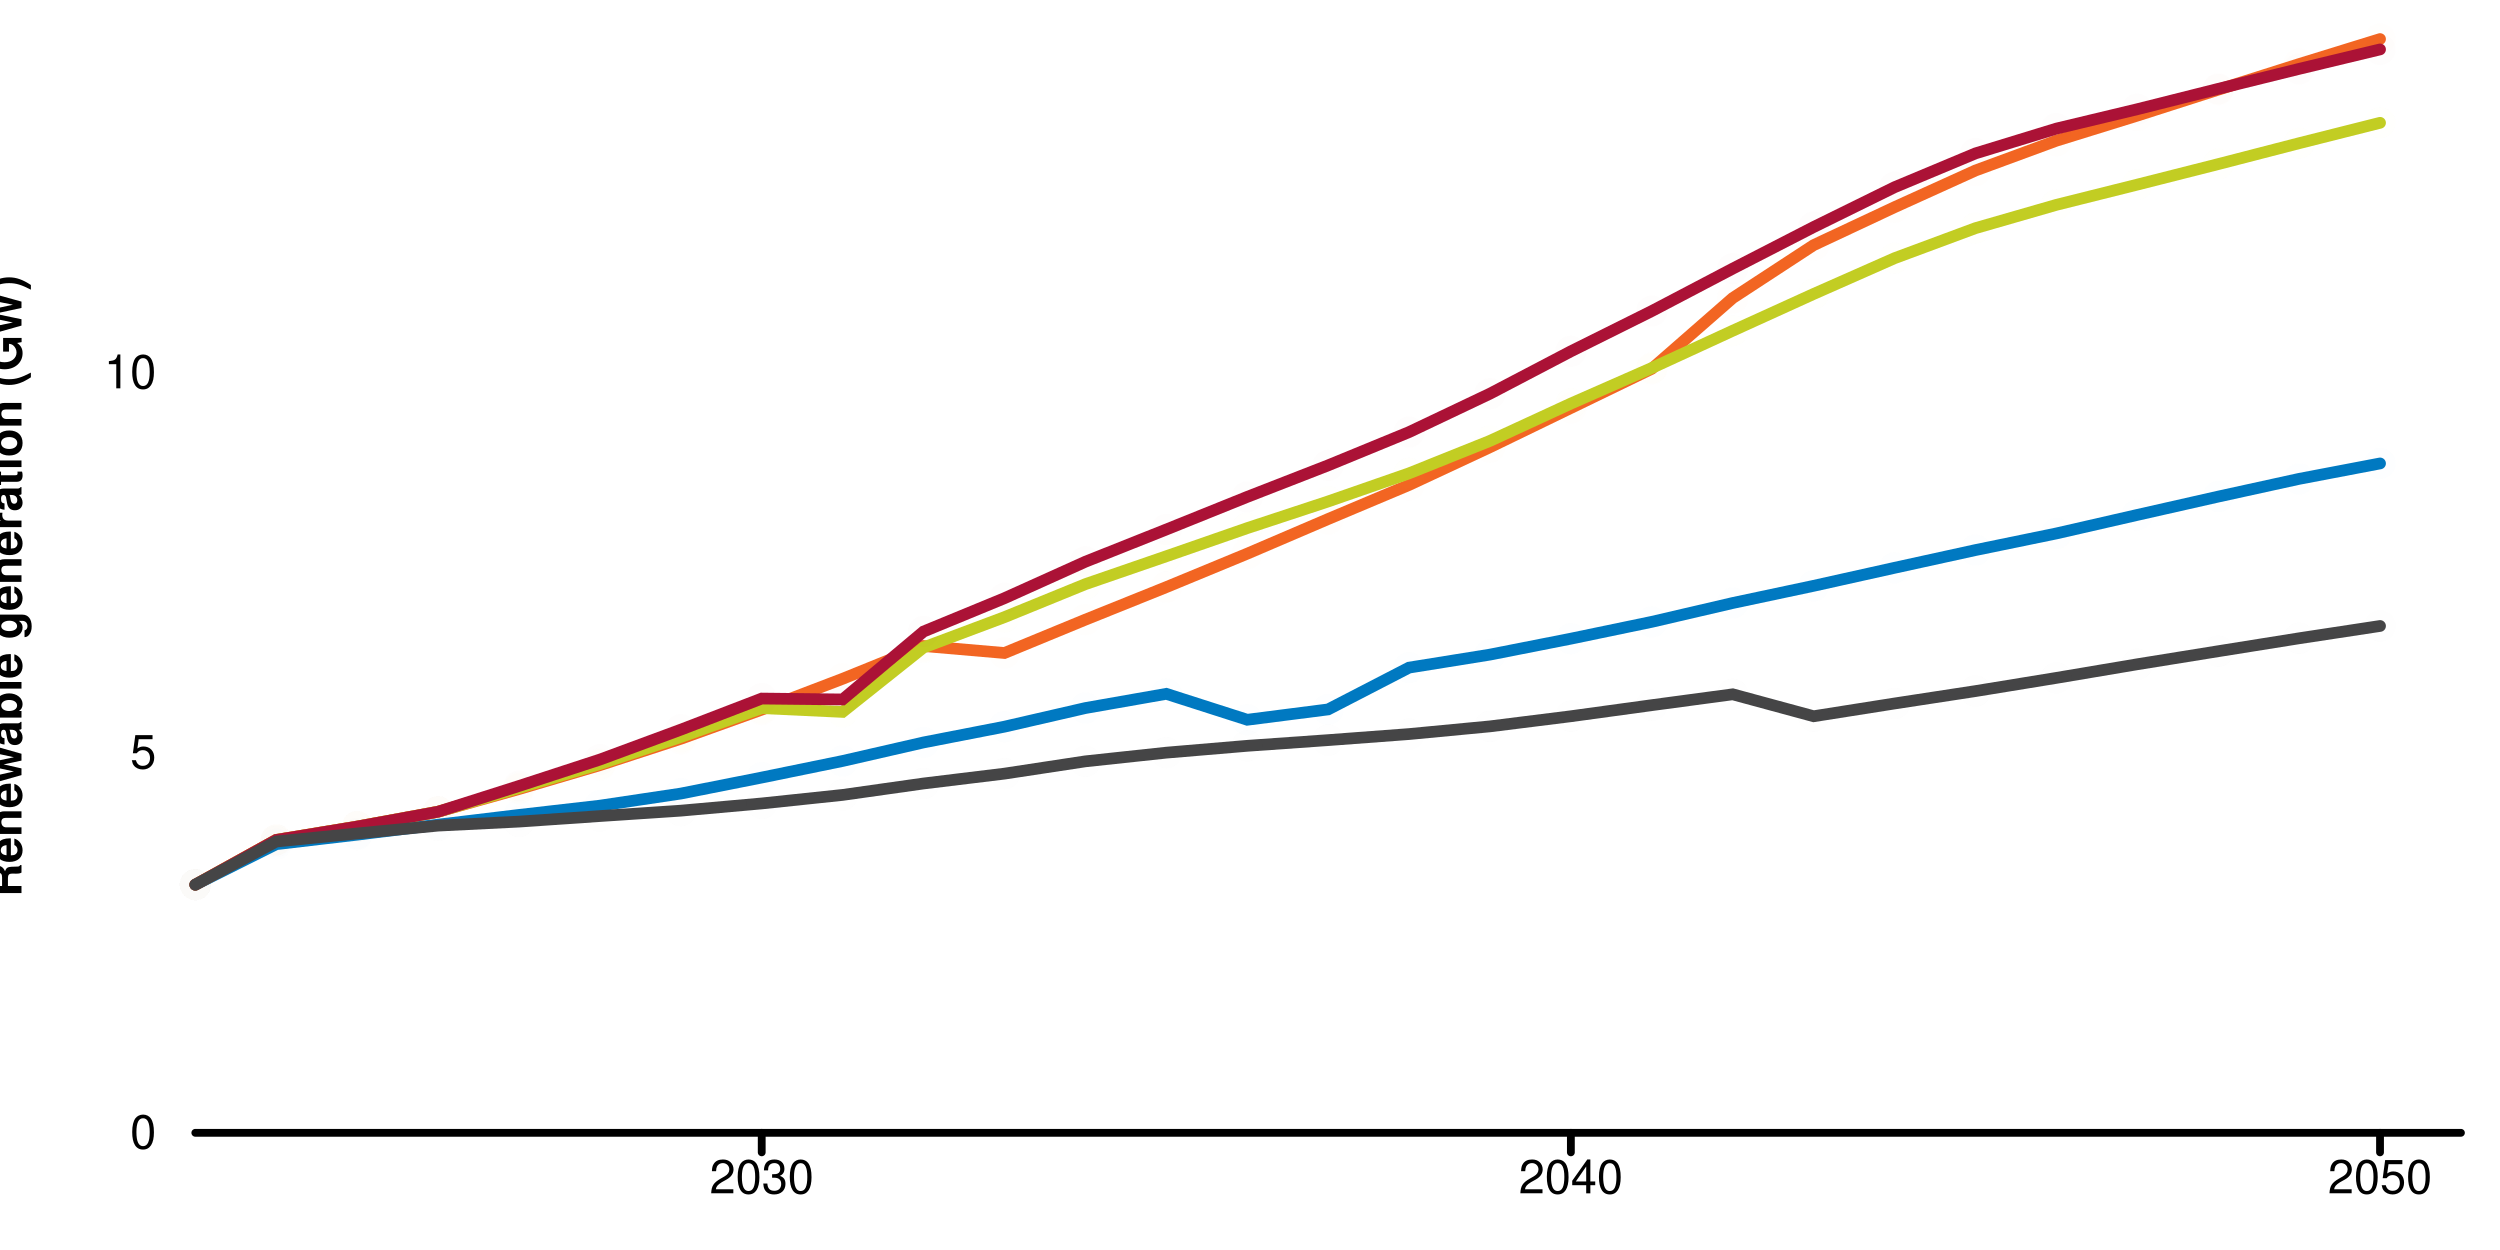
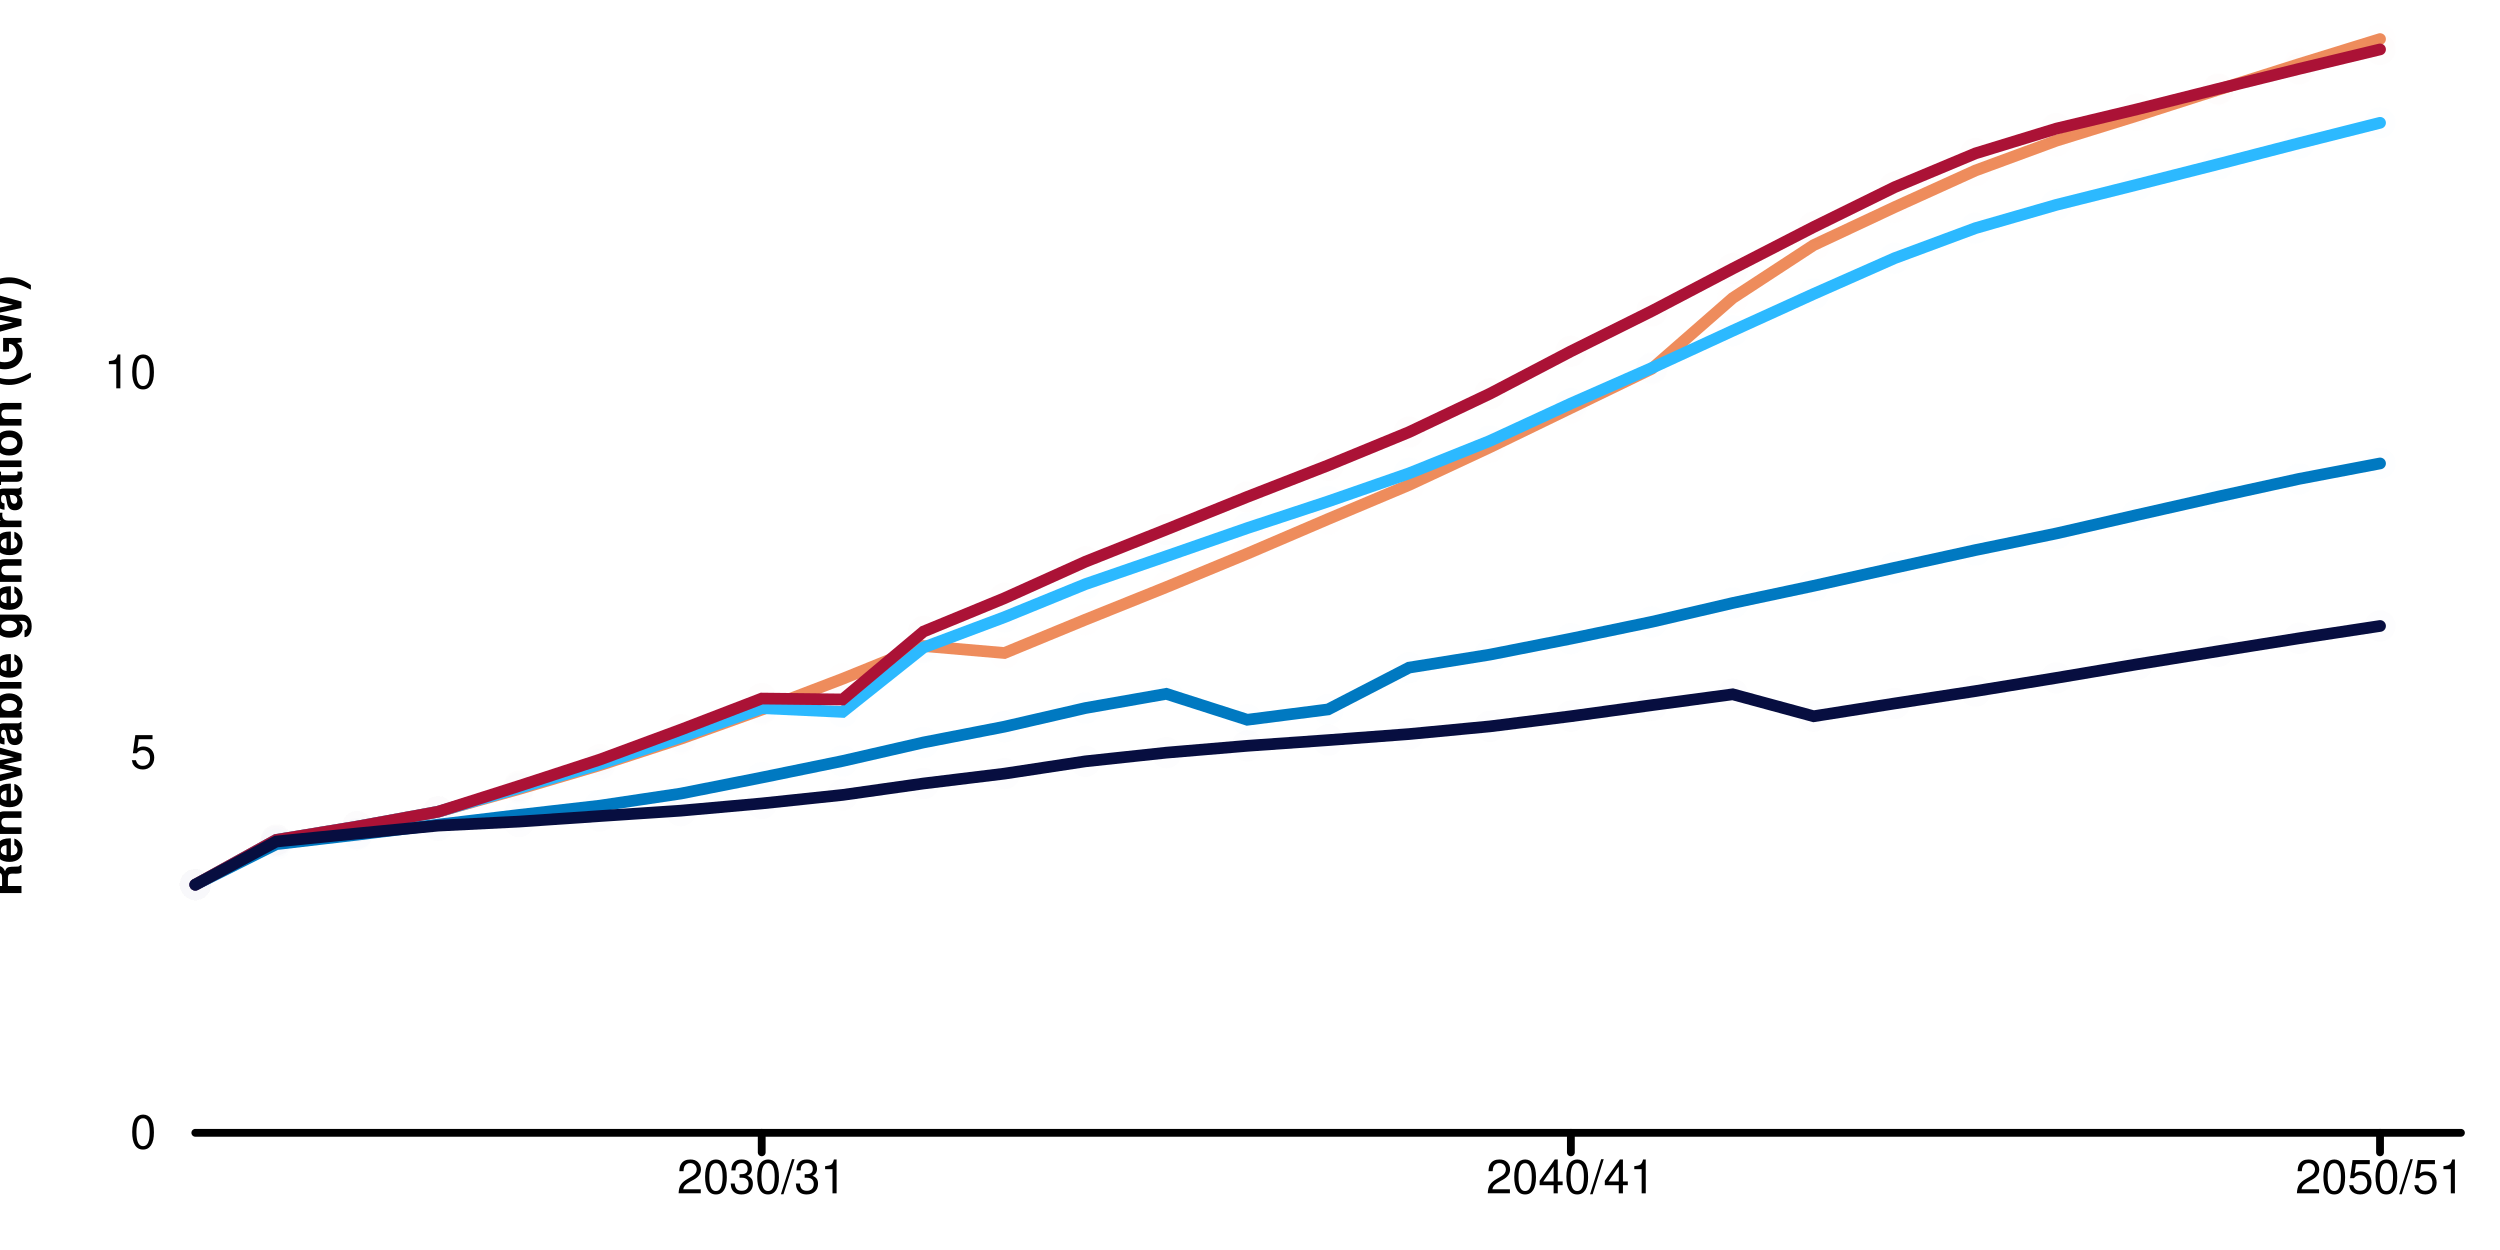
<svg xmlns="http://www.w3.org/2000/svg" width="640" height="320" viewBox="0 0 640 320" preserveAspectRatio="xMinYMin meet" overflow="visible" class="oi-chart-main" data-type="line-chart">
  <defs>
    <style>
	.series path.line { fill-opacity: 0; }
	.series path.line.dotted { stroke-dasharray: 12 20 }
	.series:hover path.line, .series.on path.line { stroke-width: 5; }
	.series .marker { opacity:0.01; }
	.series:hover .marker, .series.active .marker, .series .marker.selected { opacity:1!important; }
	.series .marker:hover, .series .marker.on { r: 6px!important; fill: black; }
	.grid { font-family: "Helvetica Neue",Helvetica,Arial,"Lucida Grande",sans-serif; }
	.grid line { stroke: rgb(0,0,0); stroke-width: 2; stroke-linecap: round; }
	.grid.grid-x text { text-anchor: middle; dominant-baseline: hanging; transform: translateY(10px); }
	.grid.grid-y text { text-anchor: end; dominant-baseline: middle; transform: translateX(-10px); }
	</style>
  </defs>
  <g class="grid grid-y">
    <line x1="50" y1="290" x2="630" y2="290" data-left="50" />
    <text x="50" y="290" text-anchor="end">0</text>
    <text x="50" y="192.703" text-anchor="end">5</text>
    <text x="50" y="95.407" text-anchor="end">10</text>
    <text style="text-anchor:middle;dominant-baseline:hanging;font-weight:bold;transform: translateY(150px) rotate(-90deg);">Renewable generation (GW)</text>
  </g>
  <g class="grid grid-x">
    <line class="tick" x1="195" y1="290" x2="195" y2="295" />
-     <text x="195" y="290" text-anchor="middle">2030</text>
+     <text x="195" y="290" text-anchor="middle">2030/31</text>
    <line class="tick" x1="402.143" y1="290" x2="402.143" y2="295" />
-     <text x="402.143" y="290" text-anchor="middle">2040</text>
+     <text x="402.143" y="290" text-anchor="middle">2040/41</text>
    <line class="tick" x1="609.286" y1="290" x2="609.286" y2="295" />
-     <text x="609.286" y="290" text-anchor="middle">2050</text>
+     <text x="609.286" y="290" text-anchor="middle">2050/51</text>
    <text style="text-anchor:middle;dominant-baseline:hanging;font-weight:bold;transform: translateY(150px) rotate(-90deg);" />
  </g>
  <g class="data-layer" role="table">
    <g data-scenario="electric-engagement" class="series series-1" tabindex="0" role="row" aria-label="Series: Electric Engagement" data-series="1">
-       <path d="M 50.00,226.48L 70.71,215.02L 91.43,211.60L 112.14,207.80L 132.86,201.99L 153.57,195.88L 174.29,189.12L 195.00,181.67L 215.71,173.77L 236.43,165.38L 257.14,167.17L 277.86,158.63L 298.57,150.30L 319.29,141.74L 340.00,132.87L 360.71,124.15L 381.43,114.48L 402.14,104.44L 422.86,94.40L 443.57,76.30L 464.29,62.75L 485.00,53.04L 505.71,43.65L 526.43,36.02L 547.14,29.60L 567.86,22.96L 588.57,16.40L 609.29,10.00" id="Electric Engagement" class="line" stroke="#F26522" stroke-width="3" stroke-linecap="round" />
-       <circle class="marker" cx="50.00" cy="226.48" data-y="3.264" data-x="2023" data-i="0" data-series="1" r="4" fill="#F26522" roll="cell" />
-       <circle class="marker" cx="70.71" cy="215.02" data-y="3.853" data-x="2024" data-i="1" data-series="1" r="4" fill="#F26522" roll="cell" />
-       <circle class="marker" cx="91.43" cy="211.60" data-y="4.029" data-x="2025" data-i="2" data-series="1" r="4" fill="#F26522" roll="cell" />
-       <circle class="marker" cx="112.14" cy="207.80" data-y="4.224" data-x="2026" data-i="3" data-series="1" r="4" fill="#F26522" roll="cell" />
-       <circle class="marker" cx="132.86" cy="201.99" data-y="4.523" data-x="2027" data-i="4" data-series="1" r="4" fill="#F26522" roll="cell" />
-       <circle class="marker" cx="153.57" cy="195.88" data-y="4.837" data-x="2028" data-i="5" data-series="1" r="4" fill="#F26522" roll="cell" />
-       <circle class="marker" cx="174.29" cy="189.12" data-y="5.184" data-x="2029" data-i="6" data-series="1" r="4" fill="#F26522" roll="cell" />
-       <circle class="marker" cx="195.00" cy="181.67" data-y="5.567" data-x="2030" data-i="7" data-series="1" r="4" fill="#F26522" roll="cell" />
-       <circle class="marker" cx="215.71" cy="173.77" data-y="5.973" data-x="2031" data-i="8" data-series="1" r="4" fill="#F26522" roll="cell" />
-       <circle class="marker" cx="236.43" cy="165.38" data-y="6.404" data-x="2032" data-i="9" data-series="1" r="4" fill="#F26522" roll="cell" />
-       <circle class="marker" cx="257.14" cy="167.17" data-y="6.312" data-x="2033" data-i="10" data-series="1" r="4" fill="#F26522" roll="cell" />
-       <circle class="marker" cx="277.86" cy="158.63" data-y="6.751" data-x="2034" data-i="11" data-series="1" r="4" fill="#F26522" roll="cell" />
-       <circle class="marker" cx="298.57" cy="150.30" data-y="7.179" data-x="2035" data-i="12" data-series="1" r="4" fill="#F26522" roll="cell" />
-       <circle class="marker" cx="319.29" cy="141.74" data-y="7.619" data-x="2036" data-i="13" data-series="1" r="4" fill="#F26522" roll="cell" />
-       <circle class="marker" cx="340.00" cy="132.87" data-y="8.075" data-x="2037" data-i="14" data-series="1" r="4" fill="#F26522" roll="cell" />
-       <circle class="marker" cx="360.71" cy="124.15" data-y="8.523" data-x="2038" data-i="15" data-series="1" r="4" fill="#F26522" roll="cell" />
-       <circle class="marker" cx="381.43" cy="114.48" data-y="9.020" data-x="2039" data-i="16" data-series="1" r="4" fill="#F26522" roll="cell" />
-       <circle class="marker" cx="402.14" cy="104.44" data-y="9.536" data-x="2040" data-i="17" data-series="1" r="4" fill="#F26522" roll="cell" />
-       <circle class="marker" cx="422.86" cy="94.40" data-y="10.052" data-x="2041" data-i="18" data-series="1" r="4" fill="#F26522" roll="cell" />
-       <circle class="marker" cx="443.57" cy="76.30" data-y="10.982" data-x="2042" data-i="19" data-series="1" r="4" fill="#F26522" roll="cell" />
-       <circle class="marker" cx="464.29" cy="62.75" data-y="11.678" data-x="2043" data-i="20" data-series="1" r="4" fill="#F26522" roll="cell" />
-       <circle class="marker" cx="485.00" cy="53.04" data-y="12.177" data-x="2044" data-i="21" data-series="1" r="4" fill="#F26522" roll="cell" />
-       <circle class="marker" cx="505.71" cy="43.65" data-y="12.660" data-x="2045" data-i="22" data-series="1" r="4" fill="#F26522" roll="cell" />
-       <circle class="marker" cx="526.43" cy="36.02" data-y="13.052" data-x="2046" data-i="23" data-series="1" r="4" fill="#F26522" roll="cell" />
-       <circle class="marker" cx="547.14" cy="29.60" data-y="13.382" data-x="2047" data-i="24" data-series="1" r="4" fill="#F26522" roll="cell" />
-       <circle class="marker" cx="567.86" cy="22.96" data-y="13.723" data-x="2048" data-i="25" data-series="1" r="4" fill="#F26522" roll="cell" />
-       <circle class="marker" cx="588.57" cy="16.40" data-y="14.060" data-x="2049" data-i="26" data-series="1" r="4" fill="#F26522" roll="cell" />
-       <circle class="marker" cx="609.29" cy="10.00" data-y="14.389" data-x="2050" data-i="27" data-series="1" r="4" fill="#F26522" roll="cell" />
+       <path d="M 50.00,226.48L 70.71,215.02L 91.43,211.60L 112.14,207.80L 132.86,201.99L 153.57,195.88L 174.29,189.12L 195.00,181.67L 215.71,173.77L 236.43,165.38L 257.14,167.17L 277.86,158.63L 298.57,150.30L 319.29,141.74L 340.00,132.87L 360.71,124.15L 381.43,114.48L 402.14,104.44L 422.86,94.40L 443.57,76.30L 464.29,62.75L 485.00,53.04L 505.71,43.65L 526.43,36.02L 547.14,29.60L 567.86,22.96L 588.57,16.40L 609.29,10.00" id="Electric Engagement" class="line" stroke="#EE8C5C" stroke-width="3" stroke-linecap="round" />
+       <circle class="marker" cx="50.00" cy="226.48" data-y="3.264" data-x="2023/24" data-i="0" data-series="1" r="4" fill="#EE8C5C" roll="cell" />
+       <circle class="marker" cx="70.71" cy="215.02" data-y="3.853" data-x="2024/25" data-i="1" data-series="1" r="4" fill="#EE8C5C" roll="cell" />
+       <circle class="marker" cx="91.43" cy="211.60" data-y="4.029" data-x="2025/26" data-i="2" data-series="1" r="4" fill="#EE8C5C" roll="cell" />
+       <circle class="marker" cx="112.14" cy="207.80" data-y="4.224" data-x="2026/27" data-i="3" data-series="1" r="4" fill="#EE8C5C" roll="cell" />
+       <circle class="marker" cx="132.86" cy="201.99" data-y="4.523" data-x="2027/28" data-i="4" data-series="1" r="4" fill="#EE8C5C" roll="cell" />
+       <circle class="marker" cx="153.57" cy="195.88" data-y="4.837" data-x="2028/29" data-i="5" data-series="1" r="4" fill="#EE8C5C" roll="cell" />
+       <circle class="marker" cx="174.29" cy="189.12" data-y="5.184" data-x="2029/30" data-i="6" data-series="1" r="4" fill="#EE8C5C" roll="cell" />
+       <circle class="marker" cx="195.00" cy="181.67" data-y="5.567" data-x="2030/31" data-i="7" data-series="1" r="4" fill="#EE8C5C" roll="cell" />
+       <circle class="marker" cx="215.71" cy="173.77" data-y="5.973" data-x="2031/32" data-i="8" data-series="1" r="4" fill="#EE8C5C" roll="cell" />
+       <circle class="marker" cx="236.43" cy="165.38" data-y="6.404" data-x="2032/33" data-i="9" data-series="1" r="4" fill="#EE8C5C" roll="cell" />
+       <circle class="marker" cx="257.14" cy="167.17" data-y="6.312" data-x="2033/34" data-i="10" data-series="1" r="4" fill="#EE8C5C" roll="cell" />
+       <circle class="marker" cx="277.86" cy="158.63" data-y="6.751" data-x="2034/35" data-i="11" data-series="1" r="4" fill="#EE8C5C" roll="cell" />
+       <circle class="marker" cx="298.57" cy="150.30" data-y="7.179" data-x="2035/36" data-i="12" data-series="1" r="4" fill="#EE8C5C" roll="cell" />
+       <circle class="marker" cx="319.29" cy="141.74" data-y="7.619" data-x="2036/37" data-i="13" data-series="1" r="4" fill="#EE8C5C" roll="cell" />
+       <circle class="marker" cx="340.00" cy="132.87" data-y="8.075" data-x="2037/38" data-i="14" data-series="1" r="4" fill="#EE8C5C" roll="cell" />
+       <circle class="marker" cx="360.71" cy="124.15" data-y="8.523" data-x="2038/39" data-i="15" data-series="1" r="4" fill="#EE8C5C" roll="cell" />
+       <circle class="marker" cx="381.43" cy="114.48" data-y="9.020" data-x="2039/40" data-i="16" data-series="1" r="4" fill="#EE8C5C" roll="cell" />
+       <circle class="marker" cx="402.14" cy="104.44" data-y="9.536" data-x="2040/41" data-i="17" data-series="1" r="4" fill="#EE8C5C" roll="cell" />
+       <circle class="marker" cx="422.86" cy="94.40" data-y="10.052" data-x="2041/42" data-i="18" data-series="1" r="4" fill="#EE8C5C" roll="cell" />
+       <circle class="marker" cx="443.57" cy="76.30" data-y="10.982" data-x="2042/43" data-i="19" data-series="1" r="4" fill="#EE8C5C" roll="cell" />
+       <circle class="marker" cx="464.29" cy="62.75" data-y="11.678" data-x="2043/44" data-i="20" data-series="1" r="4" fill="#EE8C5C" roll="cell" />
+       <circle class="marker" cx="485.00" cy="53.04" data-y="12.177" data-x="2044/45" data-i="21" data-series="1" r="4" fill="#EE8C5C" roll="cell" />
+       <circle class="marker" cx="505.71" cy="43.65" data-y="12.660" data-x="2045/46" data-i="22" data-series="1" r="4" fill="#EE8C5C" roll="cell" />
+       <circle class="marker" cx="526.43" cy="36.02" data-y="13.052" data-x="2046/47" data-i="23" data-series="1" r="4" fill="#EE8C5C" roll="cell" />
+       <circle class="marker" cx="547.14" cy="29.60" data-y="13.382" data-x="2047/48" data-i="24" data-series="1" r="4" fill="#EE8C5C" roll="cell" />
+       <circle class="marker" cx="567.86" cy="22.96" data-y="13.723" data-x="2048/49" data-i="25" data-series="1" r="4" fill="#EE8C5C" roll="cell" />
+       <circle class="marker" cx="588.57" cy="16.40" data-y="14.060" data-x="2049/50" data-i="26" data-series="1" r="4" fill="#EE8C5C" roll="cell" />
+       <circle class="marker" cx="609.29" cy="10.00" data-y="14.389" data-x="2050/51" data-i="27" data-series="1" r="4" fill="#EE8C5C" roll="cell" />
    </g>
    <g data-scenario="hydrogen-evolution" class="series series-2" tabindex="0" role="row" aria-label="Series: Hydrogen Evolution" data-series="2">
      <path d="M 50.00,226.48L 70.71,216.11L 91.43,213.68L 112.14,211.11L 132.86,208.62L 153.57,206.25L 174.29,203.15L 195.00,199.05L 215.71,194.81L 236.43,190.06L 257.14,186.03L 277.86,181.26L 298.57,177.62L 319.29,184.26L 340.00,181.61L 360.71,170.91L 381.43,167.58L 402.14,163.50L 422.86,159.19L 443.57,154.37L 464.29,149.97L 485.00,145.36L 505.71,140.82L 526.43,136.56L 547.14,131.82L 567.86,127.13L 588.57,122.59L 609.29,118.64" id="Hydrogen Evolution" class="line" stroke="#0079C1" stroke-width="3" stroke-linecap="round" />
-       <circle class="marker" cx="50.00" cy="226.48" data-y="3.264" data-x="2023" data-i="0" data-series="2" r="4" fill="#0079C1" roll="cell" />
-       <circle class="marker" cx="70.71" cy="216.11" data-y="3.797" data-x="2024" data-i="1" data-series="2" r="4" fill="#0079C1" roll="cell" />
-       <circle class="marker" cx="91.43" cy="213.68" data-y="3.922" data-x="2025" data-i="2" data-series="2" r="4" fill="#0079C1" roll="cell" />
-       <circle class="marker" cx="112.14" cy="211.11" data-y="4.054" data-x="2026" data-i="3" data-series="2" r="4" fill="#0079C1" roll="cell" />
-       <circle class="marker" cx="132.86" cy="208.62" data-y="4.182" data-x="2027" data-i="4" data-series="2" r="4" fill="#0079C1" roll="cell" />
-       <circle class="marker" cx="153.57" cy="206.25" data-y="4.304" data-x="2028" data-i="5" data-series="2" r="4" fill="#0079C1" roll="cell" />
-       <circle class="marker" cx="174.29" cy="203.15" data-y="4.463" data-x="2029" data-i="6" data-series="2" r="4" fill="#0079C1" roll="cell" />
-       <circle class="marker" cx="195.00" cy="199.05" data-y="4.674" data-x="2030" data-i="7" data-series="2" r="4" fill="#0079C1" roll="cell" />
-       <circle class="marker" cx="215.71" cy="194.81" data-y="4.892" data-x="2031" data-i="8" data-series="2" r="4" fill="#0079C1" roll="cell" />
-       <circle class="marker" cx="236.43" cy="190.06" data-y="5.136" data-x="2032" data-i="9" data-series="2" r="4" fill="#0079C1" roll="cell" />
-       <circle class="marker" cx="257.14" cy="186.03" data-y="5.343" data-x="2033" data-i="10" data-series="2" r="4" fill="#0079C1" roll="cell" />
-       <circle class="marker" cx="277.86" cy="181.26" data-y="5.588" data-x="2034" data-i="11" data-series="2" r="4" fill="#0079C1" roll="cell" />
-       <circle class="marker" cx="298.57" cy="177.62" data-y="5.775" data-x="2035" data-i="12" data-series="2" r="4" fill="#0079C1" roll="cell" />
-       <circle class="marker" cx="319.29" cy="184.26" data-y="5.434" data-x="2036" data-i="13" data-series="2" r="4" fill="#0079C1" roll="cell" />
-       <circle class="marker" cx="340.00" cy="181.61" data-y="5.570" data-x="2037" data-i="14" data-series="2" r="4" fill="#0079C1" roll="cell" />
-       <circle class="marker" cx="360.71" cy="170.91" data-y="6.120" data-x="2038" data-i="15" data-series="2" r="4" fill="#0079C1" roll="cell" />
-       <circle class="marker" cx="381.43" cy="167.58" data-y="6.291" data-x="2039" data-i="16" data-series="2" r="4" fill="#0079C1" roll="cell" />
-       <circle class="marker" cx="402.14" cy="163.50" data-y="6.501" data-x="2040" data-i="17" data-series="2" r="4" fill="#0079C1" roll="cell" />
-       <circle class="marker" cx="422.86" cy="159.19" data-y="6.722" data-x="2041" data-i="18" data-series="2" r="4" fill="#0079C1" roll="cell" />
-       <circle class="marker" cx="443.57" cy="154.37" data-y="6.970" data-x="2042" data-i="19" data-series="2" r="4" fill="#0079C1" roll="cell" />
-       <circle class="marker" cx="464.29" cy="149.97" data-y="7.196" data-x="2043" data-i="20" data-series="2" r="4" fill="#0079C1" roll="cell" />
-       <circle class="marker" cx="485.00" cy="145.36" data-y="7.433" data-x="2044" data-i="21" data-series="2" r="4" fill="#0079C1" roll="cell" />
-       <circle class="marker" cx="505.71" cy="140.82" data-y="7.666" data-x="2045" data-i="22" data-series="2" r="4" fill="#0079C1" roll="cell" />
-       <circle class="marker" cx="526.43" cy="136.56" data-y="7.885" data-x="2046" data-i="23" data-series="2" r="4" fill="#0079C1" roll="cell" />
-       <circle class="marker" cx="547.14" cy="131.82" data-y="8.129" data-x="2047" data-i="24" data-series="2" r="4" fill="#0079C1" roll="cell" />
-       <circle class="marker" cx="567.86" cy="127.13" data-y="8.370" data-x="2048" data-i="25" data-series="2" r="4" fill="#0079C1" roll="cell" />
-       <circle class="marker" cx="588.57" cy="122.59" data-y="8.603" data-x="2049" data-i="26" data-series="2" r="4" fill="#0079C1" roll="cell" />
-       <circle class="marker" cx="609.29" cy="118.64" data-y="8.806" data-x="2050" data-i="27" data-series="2" r="4" fill="#0079C1" roll="cell" />
+       <circle class="marker" cx="50.00" cy="226.48" data-y="3.264" data-x="2023/24" data-i="0" data-series="2" r="4" fill="#0079C1" roll="cell" />
+       <circle class="marker" cx="70.71" cy="216.11" data-y="3.797" data-x="2024/25" data-i="1" data-series="2" r="4" fill="#0079C1" roll="cell" />
+       <circle class="marker" cx="91.43" cy="213.68" data-y="3.922" data-x="2025/26" data-i="2" data-series="2" r="4" fill="#0079C1" roll="cell" />
+       <circle class="marker" cx="112.14" cy="211.11" data-y="4.054" data-x="2026/27" data-i="3" data-series="2" r="4" fill="#0079C1" roll="cell" />
+       <circle class="marker" cx="132.86" cy="208.62" data-y="4.182" data-x="2027/28" data-i="4" data-series="2" r="4" fill="#0079C1" roll="cell" />
+       <circle class="marker" cx="153.57" cy="206.25" data-y="4.304" data-x="2028/29" data-i="5" data-series="2" r="4" fill="#0079C1" roll="cell" />
+       <circle class="marker" cx="174.29" cy="203.15" data-y="4.463" data-x="2029/30" data-i="6" data-series="2" r="4" fill="#0079C1" roll="cell" />
+       <circle class="marker" cx="195.00" cy="199.05" data-y="4.674" data-x="2030/31" data-i="7" data-series="2" r="4" fill="#0079C1" roll="cell" />
+       <circle class="marker" cx="215.71" cy="194.81" data-y="4.892" data-x="2031/32" data-i="8" data-series="2" r="4" fill="#0079C1" roll="cell" />
+       <circle class="marker" cx="236.43" cy="190.06" data-y="5.136" data-x="2032/33" data-i="9" data-series="2" r="4" fill="#0079C1" roll="cell" />
+       <circle class="marker" cx="257.14" cy="186.03" data-y="5.343" data-x="2033/34" data-i="10" data-series="2" r="4" fill="#0079C1" roll="cell" />
+       <circle class="marker" cx="277.86" cy="181.26" data-y="5.588" data-x="2034/35" data-i="11" data-series="2" r="4" fill="#0079C1" roll="cell" />
+       <circle class="marker" cx="298.57" cy="177.62" data-y="5.775" data-x="2035/36" data-i="12" data-series="2" r="4" fill="#0079C1" roll="cell" />
+       <circle class="marker" cx="319.29" cy="184.26" data-y="5.434" data-x="2036/37" data-i="13" data-series="2" r="4" fill="#0079C1" roll="cell" />
+       <circle class="marker" cx="340.00" cy="181.61" data-y="5.570" data-x="2037/38" data-i="14" data-series="2" r="4" fill="#0079C1" roll="cell" />
+       <circle class="marker" cx="360.71" cy="170.91" data-y="6.120" data-x="2038/39" data-i="15" data-series="2" r="4" fill="#0079C1" roll="cell" />
+       <circle class="marker" cx="381.43" cy="167.58" data-y="6.291" data-x="2039/40" data-i="16" data-series="2" r="4" fill="#0079C1" roll="cell" />
+       <circle class="marker" cx="402.14" cy="163.50" data-y="6.501" data-x="2040/41" data-i="17" data-series="2" r="4" fill="#0079C1" roll="cell" />
+       <circle class="marker" cx="422.86" cy="159.19" data-y="6.722" data-x="2041/42" data-i="18" data-series="2" r="4" fill="#0079C1" roll="cell" />
+       <circle class="marker" cx="443.57" cy="154.37" data-y="6.970" data-x="2042/43" data-i="19" data-series="2" r="4" fill="#0079C1" roll="cell" />
+       <circle class="marker" cx="464.29" cy="149.97" data-y="7.196" data-x="2043/44" data-i="20" data-series="2" r="4" fill="#0079C1" roll="cell" />
+       <circle class="marker" cx="485.00" cy="145.36" data-y="7.433" data-x="2044/45" data-i="21" data-series="2" r="4" fill="#0079C1" roll="cell" />
+       <circle class="marker" cx="505.71" cy="140.82" data-y="7.666" data-x="2045/46" data-i="22" data-series="2" r="4" fill="#0079C1" roll="cell" />
+       <circle class="marker" cx="526.43" cy="136.56" data-y="7.885" data-x="2046/47" data-i="23" data-series="2" r="4" fill="#0079C1" roll="cell" />
+       <circle class="marker" cx="547.14" cy="131.82" data-y="8.129" data-x="2047/48" data-i="24" data-series="2" r="4" fill="#0079C1" roll="cell" />
+       <circle class="marker" cx="567.86" cy="127.13" data-y="8.370" data-x="2048/49" data-i="25" data-series="2" r="4" fill="#0079C1" roll="cell" />
+       <circle class="marker" cx="588.57" cy="122.59" data-y="8.603" data-x="2049/50" data-i="26" data-series="2" r="4" fill="#0079C1" roll="cell" />
+       <circle class="marker" cx="609.29" cy="118.64" data-y="8.806" data-x="2050/51" data-i="27" data-series="2" r="4" fill="#0079C1" roll="cell" />
    </g>
    <g data-scenario="holistic-transition" class="series series-3" tabindex="0" role="row" aria-label="Series: Holistic Transition" data-series="3">
-       <path d="M 50.00,226.48L 70.71,215.02L 91.43,211.60L 112.14,207.80L 132.86,201.71L 153.57,195.58L 174.29,188.66L 195.00,181.28L 215.71,182.25L 236.43,165.75L 257.14,157.99L 277.86,149.54L 298.57,142.40L 319.29,135.20L 340.00,128.37L 360.71,121.17L 381.43,112.86L 402.14,103.31L 422.86,94.20L 443.57,84.67L 464.29,75.25L 485.00,66.10L 505.71,58.41L 526.43,52.44L 547.14,47.26L 567.86,42.01L 588.57,36.66L 609.29,31.44" id="Holistic Transition" class="line" stroke="#C2CD23" stroke-width="3" stroke-linecap="round" />
-       <circle class="marker" cx="50.00" cy="226.48" data-y="3.264" data-x="2023" data-i="0" data-series="3" r="4" fill="#C2CD23" roll="cell" />
-       <circle class="marker" cx="70.71" cy="215.02" data-y="3.853" data-x="2024" data-i="1" data-series="3" r="4" fill="#C2CD23" roll="cell" />
-       <circle class="marker" cx="91.43" cy="211.60" data-y="4.029" data-x="2025" data-i="2" data-series="3" r="4" fill="#C2CD23" roll="cell" />
-       <circle class="marker" cx="112.14" cy="207.80" data-y="4.224" data-x="2026" data-i="3" data-series="3" r="4" fill="#C2CD23" roll="cell" />
-       <circle class="marker" cx="132.86" cy="201.71" data-y="4.537" data-x="2027" data-i="4" data-series="3" r="4" fill="#C2CD23" roll="cell" />
-       <circle class="marker" cx="153.57" cy="195.58" data-y="4.852" data-x="2028" data-i="5" data-series="3" r="4" fill="#C2CD23" roll="cell" />
-       <circle class="marker" cx="174.29" cy="188.66" data-y="5.208" data-x="2029" data-i="6" data-series="3" r="4" fill="#C2CD23" roll="cell" />
-       <circle class="marker" cx="195.00" cy="181.28" data-y="5.587" data-x="2030" data-i="7" data-series="3" r="4" fill="#C2CD23" roll="cell" />
-       <circle class="marker" cx="215.71" cy="182.25" data-y="5.537" data-x="2031" data-i="8" data-series="3" r="4" fill="#C2CD23" roll="cell" />
-       <circle class="marker" cx="236.43" cy="165.75" data-y="6.385" data-x="2032" data-i="9" data-series="3" r="4" fill="#C2CD23" roll="cell" />
-       <circle class="marker" cx="257.14" cy="157.99" data-y="6.784" data-x="2033" data-i="10" data-series="3" r="4" fill="#C2CD23" roll="cell" />
-       <circle class="marker" cx="277.86" cy="149.54" data-y="7.218" data-x="2034" data-i="11" data-series="3" r="4" fill="#C2CD23" roll="cell" />
-       <circle class="marker" cx="298.57" cy="142.40" data-y="7.585" data-x="2035" data-i="12" data-series="3" r="4" fill="#C2CD23" roll="cell" />
-       <circle class="marker" cx="319.29" cy="135.20" data-y="7.955" data-x="2036" data-i="13" data-series="3" r="4" fill="#C2CD23" roll="cell" />
-       <circle class="marker" cx="340.00" cy="128.37" data-y="8.306" data-x="2037" data-i="14" data-series="3" r="4" fill="#C2CD23" roll="cell" />
-       <circle class="marker" cx="360.71" cy="121.17" data-y="8.676" data-x="2038" data-i="15" data-series="3" r="4" fill="#C2CD23" roll="cell" />
-       <circle class="marker" cx="381.43" cy="112.86" data-y="9.103" data-x="2039" data-i="16" data-series="3" r="4" fill="#C2CD23" roll="cell" />
-       <circle class="marker" cx="402.14" cy="103.31" data-y="9.594" data-x="2040" data-i="17" data-series="3" r="4" fill="#C2CD23" roll="cell" />
-       <circle class="marker" cx="422.86" cy="94.20" data-y="10.062" data-x="2041" data-i="18" data-series="3" r="4" fill="#C2CD23" roll="cell" />
-       <circle class="marker" cx="443.57" cy="84.67" data-y="10.552" data-x="2042" data-i="19" data-series="3" r="4" fill="#C2CD23" roll="cell" />
-       <circle class="marker" cx="464.29" cy="75.25" data-y="11.036" data-x="2043" data-i="20" data-series="3" r="4" fill="#C2CD23" roll="cell" />
-       <circle class="marker" cx="485.00" cy="66.10" data-y="11.506" data-x="2044" data-i="21" data-series="3" r="4" fill="#C2CD23" roll="cell" />
-       <circle class="marker" cx="505.71" cy="58.41" data-y="11.901" data-x="2045" data-i="22" data-series="3" r="4" fill="#C2CD23" roll="cell" />
-       <circle class="marker" cx="526.43" cy="52.44" data-y="12.208" data-x="2046" data-i="23" data-series="3" r="4" fill="#C2CD23" roll="cell" />
-       <circle class="marker" cx="547.14" cy="47.26" data-y="12.474" data-x="2047" data-i="24" data-series="3" r="4" fill="#C2CD23" roll="cell" />
-       <circle class="marker" cx="567.86" cy="42.01" data-y="12.744" data-x="2048" data-i="25" data-series="3" r="4" fill="#C2CD23" roll="cell" />
-       <circle class="marker" cx="588.57" cy="36.66" data-y="13.019" data-x="2049" data-i="26" data-series="3" r="4" fill="#C2CD23" roll="cell" />
-       <circle class="marker" cx="609.29" cy="31.44" data-y="13.287" data-x="2050" data-i="27" data-series="3" r="4" fill="#C2CD23" roll="cell" />
+       <path d="M 50.00,226.48L 70.71,215.02L 91.43,211.60L 112.14,207.80L 132.86,201.71L 153.57,195.58L 174.29,188.66L 195.00,181.28L 215.71,182.25L 236.43,165.75L 257.14,157.99L 277.86,149.54L 298.57,142.40L 319.29,135.20L 340.00,128.37L 360.71,121.17L 381.43,112.86L 402.14,103.31L 422.86,94.20L 443.57,84.67L 464.29,75.25L 485.00,66.10L 505.71,58.41L 526.43,52.44L 547.14,47.26L 567.86,42.01L 588.57,36.66L 609.29,31.44" id="Holistic Transition" class="line" stroke="#2CB9FF" stroke-width="3" stroke-linecap="round" />
+       <circle class="marker" cx="50.00" cy="226.48" data-y="3.264" data-x="2023/24" data-i="0" data-series="3" r="4" fill="#2CB9FF" roll="cell" />
+       <circle class="marker" cx="70.71" cy="215.02" data-y="3.853" data-x="2024/25" data-i="1" data-series="3" r="4" fill="#2CB9FF" roll="cell" />
+       <circle class="marker" cx="91.43" cy="211.60" data-y="4.029" data-x="2025/26" data-i="2" data-series="3" r="4" fill="#2CB9FF" roll="cell" />
+       <circle class="marker" cx="112.14" cy="207.80" data-y="4.224" data-x="2026/27" data-i="3" data-series="3" r="4" fill="#2CB9FF" roll="cell" />
+       <circle class="marker" cx="132.86" cy="201.71" data-y="4.537" data-x="2027/28" data-i="4" data-series="3" r="4" fill="#2CB9FF" roll="cell" />
+       <circle class="marker" cx="153.57" cy="195.58" data-y="4.852" data-x="2028/29" data-i="5" data-series="3" r="4" fill="#2CB9FF" roll="cell" />
+       <circle class="marker" cx="174.29" cy="188.66" data-y="5.208" data-x="2029/30" data-i="6" data-series="3" r="4" fill="#2CB9FF" roll="cell" />
+       <circle class="marker" cx="195.00" cy="181.28" data-y="5.587" data-x="2030/31" data-i="7" data-series="3" r="4" fill="#2CB9FF" roll="cell" />
+       <circle class="marker" cx="215.71" cy="182.25" data-y="5.537" data-x="2031/32" data-i="8" data-series="3" r="4" fill="#2CB9FF" roll="cell" />
+       <circle class="marker" cx="236.43" cy="165.75" data-y="6.385" data-x="2032/33" data-i="9" data-series="3" r="4" fill="#2CB9FF" roll="cell" />
+       <circle class="marker" cx="257.14" cy="157.99" data-y="6.784" data-x="2033/34" data-i="10" data-series="3" r="4" fill="#2CB9FF" roll="cell" />
+       <circle class="marker" cx="277.86" cy="149.54" data-y="7.218" data-x="2034/35" data-i="11" data-series="3" r="4" fill="#2CB9FF" roll="cell" />
+       <circle class="marker" cx="298.57" cy="142.40" data-y="7.585" data-x="2035/36" data-i="12" data-series="3" r="4" fill="#2CB9FF" roll="cell" />
+       <circle class="marker" cx="319.29" cy="135.20" data-y="7.955" data-x="2036/37" data-i="13" data-series="3" r="4" fill="#2CB9FF" roll="cell" />
+       <circle class="marker" cx="340.00" cy="128.37" data-y="8.306" data-x="2037/38" data-i="14" data-series="3" r="4" fill="#2CB9FF" roll="cell" />
+       <circle class="marker" cx="360.71" cy="121.17" data-y="8.676" data-x="2038/39" data-i="15" data-series="3" r="4" fill="#2CB9FF" roll="cell" />
+       <circle class="marker" cx="381.43" cy="112.86" data-y="9.103" data-x="2039/40" data-i="16" data-series="3" r="4" fill="#2CB9FF" roll="cell" />
+       <circle class="marker" cx="402.14" cy="103.31" data-y="9.594" data-x="2040/41" data-i="17" data-series="3" r="4" fill="#2CB9FF" roll="cell" />
+       <circle class="marker" cx="422.86" cy="94.20" data-y="10.062" data-x="2041/42" data-i="18" data-series="3" r="4" fill="#2CB9FF" roll="cell" />
+       <circle class="marker" cx="443.57" cy="84.67" data-y="10.552" data-x="2042/43" data-i="19" data-series="3" r="4" fill="#2CB9FF" roll="cell" />
+       <circle class="marker" cx="464.29" cy="75.25" data-y="11.036" data-x="2043/44" data-i="20" data-series="3" r="4" fill="#2CB9FF" roll="cell" />
+       <circle class="marker" cx="485.00" cy="66.10" data-y="11.506" data-x="2044/45" data-i="21" data-series="3" r="4" fill="#2CB9FF" roll="cell" />
+       <circle class="marker" cx="505.71" cy="58.41" data-y="11.901" data-x="2045/46" data-i="22" data-series="3" r="4" fill="#2CB9FF" roll="cell" />
+       <circle class="marker" cx="526.43" cy="52.44" data-y="12.208" data-x="2046/47" data-i="23" data-series="3" r="4" fill="#2CB9FF" roll="cell" />
+       <circle class="marker" cx="547.14" cy="47.26" data-y="12.474" data-x="2047/48" data-i="24" data-series="3" r="4" fill="#2CB9FF" roll="cell" />
+       <circle class="marker" cx="567.86" cy="42.01" data-y="12.744" data-x="2048/49" data-i="25" data-series="3" r="4" fill="#2CB9FF" roll="cell" />
+       <circle class="marker" cx="588.57" cy="36.66" data-y="13.019" data-x="2049/50" data-i="26" data-series="3" r="4" fill="#2CB9FF" roll="cell" />
+       <circle class="marker" cx="609.29" cy="31.44" data-y="13.287" data-x="2050/51" data-i="27" data-series="3" r="4" fill="#2CB9FF" roll="cell" />
    </g>
-     <g data-scenario="reference-scenario" class="series series-4" tabindex="0" role="row" aria-label="Series: NPg Reference Scenario" data-series="4">
+     <g data-scenario="npg-reference-scenario" class="series series-4" tabindex="0" role="row" aria-label="Series: NPg Reference Scenario" data-series="4">
      <path d="M 50.00,226.48L 70.71,215.02L 91.43,211.60L 112.14,207.80L 132.86,201.21L 153.57,194.45L 174.29,186.79L 195.00,178.83L 215.71,179.06L 236.43,161.67L 257.14,153.14L 277.86,143.80L 298.57,135.55L 319.29,127.20L 340.00,119.13L 360.71,110.62L 381.43,100.78L 402.14,89.94L 422.86,79.63L 443.57,68.77L 464.29,58.12L 485.00,47.93L 505.71,39.27L 526.43,32.92L 547.14,27.96L 567.86,22.75L 588.57,17.63L 609.29,12.65" id="NPg Reference Scenario" class="line" stroke="#ab1236" stroke-width="3" stroke-linecap="round" />
-       <circle class="marker" cx="50.00" cy="226.48" data-y="3.264" data-x="2023" data-i="0" data-series="4" r="4" fill="#ab1236" roll="cell" />
-       <circle class="marker" cx="70.71" cy="215.02" data-y="3.853" data-x="2024" data-i="1" data-series="4" r="4" fill="#ab1236" roll="cell" />
-       <circle class="marker" cx="91.43" cy="211.60" data-y="4.029" data-x="2025" data-i="2" data-series="4" r="4" fill="#ab1236" roll="cell" />
-       <circle class="marker" cx="112.14" cy="207.80" data-y="4.224" data-x="2026" data-i="3" data-series="4" r="4" fill="#ab1236" roll="cell" />
-       <circle class="marker" cx="132.86" cy="201.21" data-y="4.563" data-x="2027" data-i="4" data-series="4" r="4" fill="#ab1236" roll="cell" />
-       <circle class="marker" cx="153.57" cy="194.45" data-y="4.910" data-x="2028" data-i="5" data-series="4" r="4" fill="#ab1236" roll="cell" />
-       <circle class="marker" cx="174.29" cy="186.79" data-y="5.304" data-x="2029" data-i="6" data-series="4" r="4" fill="#ab1236" roll="cell" />
-       <circle class="marker" cx="195.00" cy="178.83" data-y="5.713" data-x="2030" data-i="7" data-series="4" r="4" fill="#ab1236" roll="cell" />
-       <circle class="marker" cx="215.71" cy="179.06" data-y="5.701" data-x="2031" data-i="8" data-series="4" r="4" fill="#ab1236" roll="cell" />
-       <circle class="marker" cx="236.43" cy="161.67" data-y="6.595" data-x="2032" data-i="9" data-series="4" r="4" fill="#ab1236" roll="cell" />
-       <circle class="marker" cx="257.14" cy="153.14" data-y="7.033" data-x="2033" data-i="10" data-series="4" r="4" fill="#ab1236" roll="cell" />
-       <circle class="marker" cx="277.86" cy="143.80" data-y="7.513" data-x="2034" data-i="11" data-series="4" r="4" fill="#ab1236" roll="cell" />
-       <circle class="marker" cx="298.57" cy="135.55" data-y="7.937" data-x="2035" data-i="12" data-series="4" r="4" fill="#ab1236" roll="cell" />
-       <circle class="marker" cx="319.29" cy="127.20" data-y="8.366" data-x="2036" data-i="13" data-series="4" r="4" fill="#ab1236" roll="cell" />
-       <circle class="marker" cx="340.00" cy="119.13" data-y="8.781" data-x="2037" data-i="14" data-series="4" r="4" fill="#ab1236" roll="cell" />
-       <circle class="marker" cx="360.71" cy="110.62" data-y="9.218" data-x="2038" data-i="15" data-series="4" r="4" fill="#ab1236" roll="cell" />
-       <circle class="marker" cx="381.43" cy="100.78" data-y="9.724" data-x="2039" data-i="16" data-series="4" r="4" fill="#ab1236" roll="cell" />
-       <circle class="marker" cx="402.14" cy="89.94" data-y="10.281" data-x="2040" data-i="17" data-series="4" r="4" fill="#ab1236" roll="cell" />
-       <circle class="marker" cx="422.86" cy="79.63" data-y="10.811" data-x="2041" data-i="18" data-series="4" r="4" fill="#ab1236" roll="cell" />
-       <circle class="marker" cx="443.57" cy="68.77" data-y="11.369" data-x="2042" data-i="19" data-series="4" r="4" fill="#ab1236" roll="cell" />
-       <circle class="marker" cx="464.29" cy="58.12" data-y="11.916" data-x="2043" data-i="20" data-series="4" r="4" fill="#ab1236" roll="cell" />
-       <circle class="marker" cx="485.00" cy="47.93" data-y="12.440" data-x="2044" data-i="21" data-series="4" r="4" fill="#ab1236" roll="cell" />
-       <circle class="marker" cx="505.71" cy="39.27" data-y="12.885" data-x="2045" data-i="22" data-series="4" r="4" fill="#ab1236" roll="cell" />
-       <circle class="marker" cx="526.43" cy="32.92" data-y="13.211" data-x="2046" data-i="23" data-series="4" r="4" fill="#ab1236" roll="cell" />
-       <circle class="marker" cx="547.14" cy="27.96" data-y="13.466" data-x="2047" data-i="24" data-series="4" r="4" fill="#ab1236" roll="cell" />
-       <circle class="marker" cx="567.86" cy="22.75" data-y="13.734" data-x="2048" data-i="25" data-series="4" r="4" fill="#ab1236" roll="cell" />
-       <circle class="marker" cx="588.57" cy="17.63" data-y="13.997" data-x="2049" data-i="26" data-series="4" r="4" fill="#ab1236" roll="cell" />
-       <circle class="marker" cx="609.29" cy="12.65" data-y="14.253" data-x="2050" data-i="27" data-series="4" r="4" fill="#ab1236" roll="cell" />
+       <circle class="marker" cx="50.00" cy="226.48" data-y="3.264" data-x="2023/24" data-i="0" data-series="4" r="4" fill="#ab1236" roll="cell" />
+       <circle class="marker" cx="70.71" cy="215.02" data-y="3.853" data-x="2024/25" data-i="1" data-series="4" r="4" fill="#ab1236" roll="cell" />
+       <circle class="marker" cx="91.43" cy="211.60" data-y="4.029" data-x="2025/26" data-i="2" data-series="4" r="4" fill="#ab1236" roll="cell" />
+       <circle class="marker" cx="112.14" cy="207.80" data-y="4.224" data-x="2026/27" data-i="3" data-series="4" r="4" fill="#ab1236" roll="cell" />
+       <circle class="marker" cx="132.86" cy="201.21" data-y="4.563" data-x="2027/28" data-i="4" data-series="4" r="4" fill="#ab1236" roll="cell" />
+       <circle class="marker" cx="153.57" cy="194.45" data-y="4.910" data-x="2028/29" data-i="5" data-series="4" r="4" fill="#ab1236" roll="cell" />
+       <circle class="marker" cx="174.29" cy="186.79" data-y="5.304" data-x="2029/30" data-i="6" data-series="4" r="4" fill="#ab1236" roll="cell" />
+       <circle class="marker" cx="195.00" cy="178.83" data-y="5.713" data-x="2030/31" data-i="7" data-series="4" r="4" fill="#ab1236" roll="cell" />
+       <circle class="marker" cx="215.71" cy="179.06" data-y="5.701" data-x="2031/32" data-i="8" data-series="4" r="4" fill="#ab1236" roll="cell" />
+       <circle class="marker" cx="236.43" cy="161.67" data-y="6.595" data-x="2032/33" data-i="9" data-series="4" r="4" fill="#ab1236" roll="cell" />
+       <circle class="marker" cx="257.14" cy="153.14" data-y="7.033" data-x="2033/34" data-i="10" data-series="4" r="4" fill="#ab1236" roll="cell" />
+       <circle class="marker" cx="277.86" cy="143.80" data-y="7.513" data-x="2034/35" data-i="11" data-series="4" r="4" fill="#ab1236" roll="cell" />
+       <circle class="marker" cx="298.57" cy="135.55" data-y="7.937" data-x="2035/36" data-i="12" data-series="4" r="4" fill="#ab1236" roll="cell" />
+       <circle class="marker" cx="319.29" cy="127.20" data-y="8.366" data-x="2036/37" data-i="13" data-series="4" r="4" fill="#ab1236" roll="cell" />
+       <circle class="marker" cx="340.00" cy="119.13" data-y="8.781" data-x="2037/38" data-i="14" data-series="4" r="4" fill="#ab1236" roll="cell" />
+       <circle class="marker" cx="360.71" cy="110.62" data-y="9.218" data-x="2038/39" data-i="15" data-series="4" r="4" fill="#ab1236" roll="cell" />
+       <circle class="marker" cx="381.43" cy="100.78" data-y="9.724" data-x="2039/40" data-i="16" data-series="4" r="4" fill="#ab1236" roll="cell" />
+       <circle class="marker" cx="402.14" cy="89.94" data-y="10.281" data-x="2040/41" data-i="17" data-series="4" r="4" fill="#ab1236" roll="cell" />
+       <circle class="marker" cx="422.86" cy="79.63" data-y="10.811" data-x="2041/42" data-i="18" data-series="4" r="4" fill="#ab1236" roll="cell" />
+       <circle class="marker" cx="443.57" cy="68.77" data-y="11.369" data-x="2042/43" data-i="19" data-series="4" r="4" fill="#ab1236" roll="cell" />
+       <circle class="marker" cx="464.29" cy="58.12" data-y="11.916" data-x="2043/44" data-i="20" data-series="4" r="4" fill="#ab1236" roll="cell" />
+       <circle class="marker" cx="485.00" cy="47.93" data-y="12.440" data-x="2044/45" data-i="21" data-series="4" r="4" fill="#ab1236" roll="cell" />
+       <circle class="marker" cx="505.71" cy="39.27" data-y="12.885" data-x="2045/46" data-i="22" data-series="4" r="4" fill="#ab1236" roll="cell" />
+       <circle class="marker" cx="526.43" cy="32.92" data-y="13.211" data-x="2046/47" data-i="23" data-series="4" r="4" fill="#ab1236" roll="cell" />
+       <circle class="marker" cx="547.14" cy="27.96" data-y="13.466" data-x="2047/48" data-i="24" data-series="4" r="4" fill="#ab1236" roll="cell" />
+       <circle class="marker" cx="567.86" cy="22.75" data-y="13.734" data-x="2048/49" data-i="25" data-series="4" r="4" fill="#ab1236" roll="cell" />
+       <circle class="marker" cx="588.57" cy="17.63" data-y="13.997" data-x="2049/50" data-i="26" data-series="4" r="4" fill="#ab1236" roll="cell" />
+       <circle class="marker" cx="609.29" cy="12.65" data-y="14.253" data-x="2050/51" data-i="27" data-series="4" r="4" fill="#ab1236" roll="cell" />
    </g>
    <g data-scenario="counterfactual" class="series series-5" tabindex="0" role="row" aria-label="Series: Counterfactual" data-series="5">
-       <path d="M 50.00,226.48L 70.71,215.43L 91.43,213.37L 112.14,211.36L 132.86,210.33L 153.57,208.91L 174.29,207.53L 195.00,205.68L 215.71,203.50L 236.43,200.57L 257.14,198.05L 277.86,194.90L 298.57,192.68L 319.29,190.93L 340.00,189.47L 360.71,187.92L 381.43,185.95L 402.14,183.36L 422.86,180.52L 443.57,177.74L 464.29,183.36L 485.00,180.09L 505.71,176.92L 526.43,173.54L 547.14,170.05L 567.86,166.71L 588.57,163.40L 609.29,160.25" id="Counterfactual" class="line" stroke="#454546" stroke-width="3" stroke-linecap="round" />
-       <circle class="marker" cx="50.00" cy="226.48" data-y="3.264" data-x="2023" data-i="0" data-series="5" r="4" fill="#454546" roll="cell" />
-       <circle class="marker" cx="70.71" cy="215.43" data-y="3.832" data-x="2024" data-i="1" data-series="5" r="4" fill="#454546" roll="cell" />
-       <circle class="marker" cx="91.43" cy="213.37" data-y="3.938" data-x="2025" data-i="2" data-series="5" r="4" fill="#454546" roll="cell" />
-       <circle class="marker" cx="112.14" cy="211.36" data-y="4.041" data-x="2026" data-i="3" data-series="5" r="4" fill="#454546" roll="cell" />
-       <circle class="marker" cx="132.86" cy="210.33" data-y="4.094" data-x="2027" data-i="4" data-series="5" r="4" fill="#454546" roll="cell" />
-       <circle class="marker" cx="153.57" cy="208.91" data-y="4.167" data-x="2028" data-i="5" data-series="5" r="4" fill="#454546" roll="cell" />
-       <circle class="marker" cx="174.29" cy="207.53" data-y="4.238" data-x="2029" data-i="6" data-series="5" r="4" fill="#454546" roll="cell" />
-       <circle class="marker" cx="195.00" cy="205.68" data-y="4.333" data-x="2030" data-i="7" data-series="5" r="4" fill="#454546" roll="cell" />
-       <circle class="marker" cx="215.71" cy="203.50" data-y="4.445" data-x="2031" data-i="8" data-series="5" r="4" fill="#454546" roll="cell" />
-       <circle class="marker" cx="236.43" cy="200.57" data-y="4.596" data-x="2032" data-i="9" data-series="5" r="4" fill="#454546" roll="cell" />
-       <circle class="marker" cx="257.14" cy="198.05" data-y="4.725" data-x="2033" data-i="10" data-series="5" r="4" fill="#454546" roll="cell" />
-       <circle class="marker" cx="277.86" cy="194.90" data-y="4.887" data-x="2034" data-i="11" data-series="5" r="4" fill="#454546" roll="cell" />
-       <circle class="marker" cx="298.57" cy="192.68" data-y="5.001" data-x="2035" data-i="12" data-series="5" r="4" fill="#454546" roll="cell" />
-       <circle class="marker" cx="319.29" cy="190.93" data-y="5.091" data-x="2036" data-i="13" data-series="5" r="4" fill="#454546" roll="cell" />
-       <circle class="marker" cx="340.00" cy="189.47" data-y="5.166" data-x="2037" data-i="14" data-series="5" r="4" fill="#454546" roll="cell" />
-       <circle class="marker" cx="360.71" cy="187.92" data-y="5.246" data-x="2038" data-i="15" data-series="5" r="4" fill="#454546" roll="cell" />
-       <circle class="marker" cx="381.43" cy="185.95" data-y="5.347" data-x="2039" data-i="16" data-series="5" r="4" fill="#454546" roll="cell" />
-       <circle class="marker" cx="402.14" cy="183.36" data-y="5.480" data-x="2040" data-i="17" data-series="5" r="4" fill="#454546" roll="cell" />
-       <circle class="marker" cx="422.86" cy="180.52" data-y="5.626" data-x="2041" data-i="18" data-series="5" r="4" fill="#454546" roll="cell" />
-       <circle class="marker" cx="443.57" cy="177.74" data-y="5.769" data-x="2042" data-i="19" data-series="5" r="4" fill="#454546" roll="cell" />
-       <circle class="marker" cx="464.29" cy="183.36" data-y="5.480" data-x="2043" data-i="20" data-series="5" r="4" fill="#454546" roll="cell" />
-       <circle class="marker" cx="485.00" cy="180.09" data-y="5.648" data-x="2044" data-i="21" data-series="5" r="4" fill="#454546" roll="cell" />
-       <circle class="marker" cx="505.71" cy="176.92" data-y="5.811" data-x="2045" data-i="22" data-series="5" r="4" fill="#454546" roll="cell" />
-       <circle class="marker" cx="526.43" cy="173.54" data-y="5.985" data-x="2046" data-i="23" data-series="5" r="4" fill="#454546" roll="cell" />
-       <circle class="marker" cx="547.14" cy="170.05" data-y="6.164" data-x="2047" data-i="24" data-series="5" r="4" fill="#454546" roll="cell" />
-       <circle class="marker" cx="567.86" cy="166.71" data-y="6.336" data-x="2048" data-i="25" data-series="5" r="4" fill="#454546" roll="cell" />
-       <circle class="marker" cx="588.57" cy="163.40" data-y="6.506" data-x="2049" data-i="26" data-series="5" r="4" fill="#454546" roll="cell" />
-       <circle class="marker" cx="609.29" cy="160.25" data-y="6.668" data-x="2050" data-i="27" data-series="5" r="4" fill="#454546" roll="cell" />
+       <path d="M 50.00,226.48L 70.71,215.43L 91.43,213.37L 112.14,211.36L 132.86,210.33L 153.57,208.91L 174.29,207.53L 195.00,205.68L 215.71,203.50L 236.43,200.57L 257.14,198.05L 277.86,194.90L 298.57,192.68L 319.29,190.93L 340.00,189.47L 360.71,187.92L 381.43,185.95L 402.14,183.36L 422.86,180.52L 443.57,177.74L 464.29,183.36L 485.00,180.09L 505.71,176.92L 526.43,173.54L 547.14,170.05L 567.86,166.71L 588.57,163.40L 609.29,160.25" id="Counterfactual" class="line" stroke="#070E40" stroke-width="3" stroke-linecap="round" />
+       <circle class="marker" cx="50.00" cy="226.48" data-y="3.264" data-x="2023/24" data-i="0" data-series="5" r="4" fill="#070E40" roll="cell" />
+       <circle class="marker" cx="70.71" cy="215.43" data-y="3.832" data-x="2024/25" data-i="1" data-series="5" r="4" fill="#070E40" roll="cell" />
+       <circle class="marker" cx="91.43" cy="213.37" data-y="3.938" data-x="2025/26" data-i="2" data-series="5" r="4" fill="#070E40" roll="cell" />
+       <circle class="marker" cx="112.14" cy="211.36" data-y="4.041" data-x="2026/27" data-i="3" data-series="5" r="4" fill="#070E40" roll="cell" />
+       <circle class="marker" cx="132.86" cy="210.33" data-y="4.094" data-x="2027/28" data-i="4" data-series="5" r="4" fill="#070E40" roll="cell" />
+       <circle class="marker" cx="153.57" cy="208.91" data-y="4.167" data-x="2028/29" data-i="5" data-series="5" r="4" fill="#070E40" roll="cell" />
+       <circle class="marker" cx="174.29" cy="207.53" data-y="4.238" data-x="2029/30" data-i="6" data-series="5" r="4" fill="#070E40" roll="cell" />
+       <circle class="marker" cx="195.00" cy="205.68" data-y="4.333" data-x="2030/31" data-i="7" data-series="5" r="4" fill="#070E40" roll="cell" />
+       <circle class="marker" cx="215.71" cy="203.50" data-y="4.445" data-x="2031/32" data-i="8" data-series="5" r="4" fill="#070E40" roll="cell" />
+       <circle class="marker" cx="236.43" cy="200.57" data-y="4.596" data-x="2032/33" data-i="9" data-series="5" r="4" fill="#070E40" roll="cell" />
+       <circle class="marker" cx="257.14" cy="198.05" data-y="4.725" data-x="2033/34" data-i="10" data-series="5" r="4" fill="#070E40" roll="cell" />
+       <circle class="marker" cx="277.86" cy="194.90" data-y="4.887" data-x="2034/35" data-i="11" data-series="5" r="4" fill="#070E40" roll="cell" />
+       <circle class="marker" cx="298.57" cy="192.68" data-y="5.001" data-x="2035/36" data-i="12" data-series="5" r="4" fill="#070E40" roll="cell" />
+       <circle class="marker" cx="319.29" cy="190.93" data-y="5.091" data-x="2036/37" data-i="13" data-series="5" r="4" fill="#070E40" roll="cell" />
+       <circle class="marker" cx="340.00" cy="189.47" data-y="5.166" data-x="2037/38" data-i="14" data-series="5" r="4" fill="#070E40" roll="cell" />
+       <circle class="marker" cx="360.71" cy="187.92" data-y="5.246" data-x="2038/39" data-i="15" data-series="5" r="4" fill="#070E40" roll="cell" />
+       <circle class="marker" cx="381.43" cy="185.95" data-y="5.347" data-x="2039/40" data-i="16" data-series="5" r="4" fill="#070E40" roll="cell" />
+       <circle class="marker" cx="402.14" cy="183.36" data-y="5.480" data-x="2040/41" data-i="17" data-series="5" r="4" fill="#070E40" roll="cell" />
+       <circle class="marker" cx="422.86" cy="180.52" data-y="5.626" data-x="2041/42" data-i="18" data-series="5" r="4" fill="#070E40" roll="cell" />
+       <circle class="marker" cx="443.57" cy="177.74" data-y="5.769" data-x="2042/43" data-i="19" data-series="5" r="4" fill="#070E40" roll="cell" />
+       <circle class="marker" cx="464.29" cy="183.36" data-y="5.480" data-x="2043/44" data-i="20" data-series="5" r="4" fill="#070E40" roll="cell" />
+       <circle class="marker" cx="485.00" cy="180.09" data-y="5.648" data-x="2044/45" data-i="21" data-series="5" r="4" fill="#070E40" roll="cell" />
+       <circle class="marker" cx="505.71" cy="176.92" data-y="5.811" data-x="2045/46" data-i="22" data-series="5" r="4" fill="#070E40" roll="cell" />
+       <circle class="marker" cx="526.43" cy="173.54" data-y="5.985" data-x="2046/47" data-i="23" data-series="5" r="4" fill="#070E40" roll="cell" />
+       <circle class="marker" cx="547.14" cy="170.05" data-y="6.164" data-x="2047/48" data-i="24" data-series="5" r="4" fill="#070E40" roll="cell" />
+       <circle class="marker" cx="567.86" cy="166.71" data-y="6.336" data-x="2048/49" data-i="25" data-series="5" r="4" fill="#070E40" roll="cell" />
+       <circle class="marker" cx="588.57" cy="163.40" data-y="6.506" data-x="2049/50" data-i="26" data-series="5" r="4" fill="#070E40" roll="cell" />
+       <circle class="marker" cx="609.29" cy="160.25" data-y="6.668" data-x="2050/51" data-i="27" data-series="5" r="4" fill="#070E40" roll="cell" />
    </g>
  </g>
</svg>
